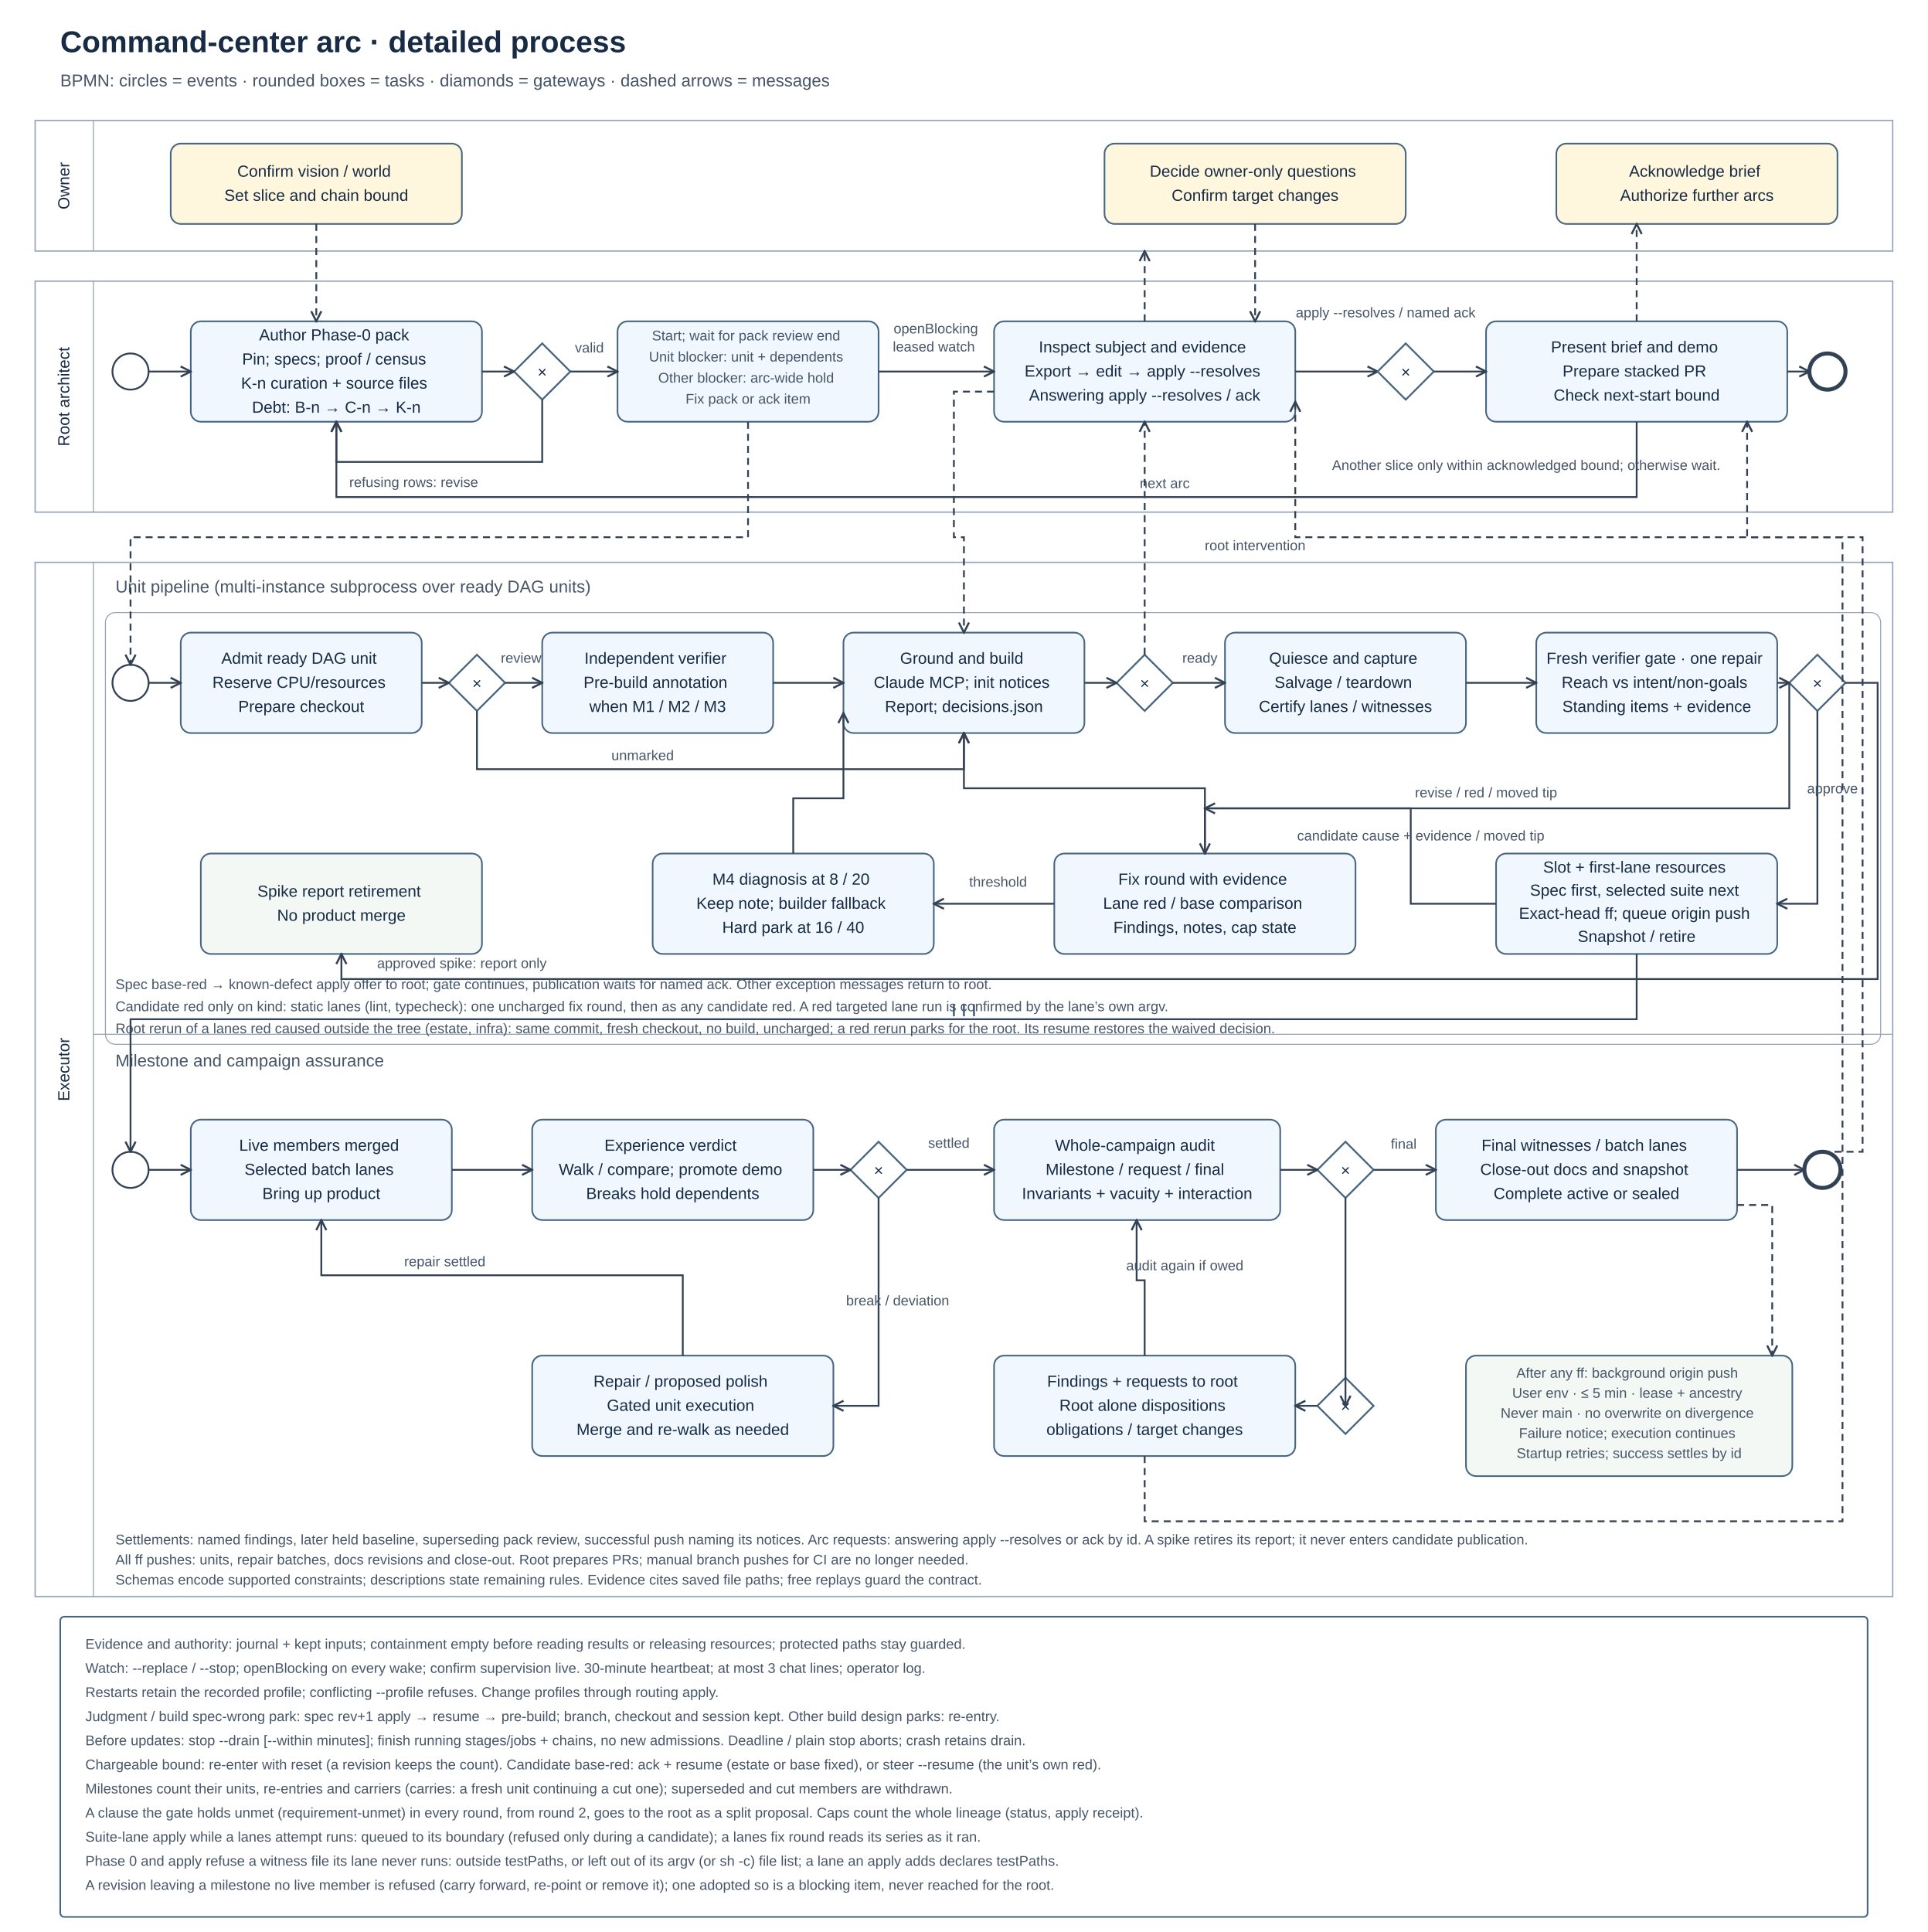
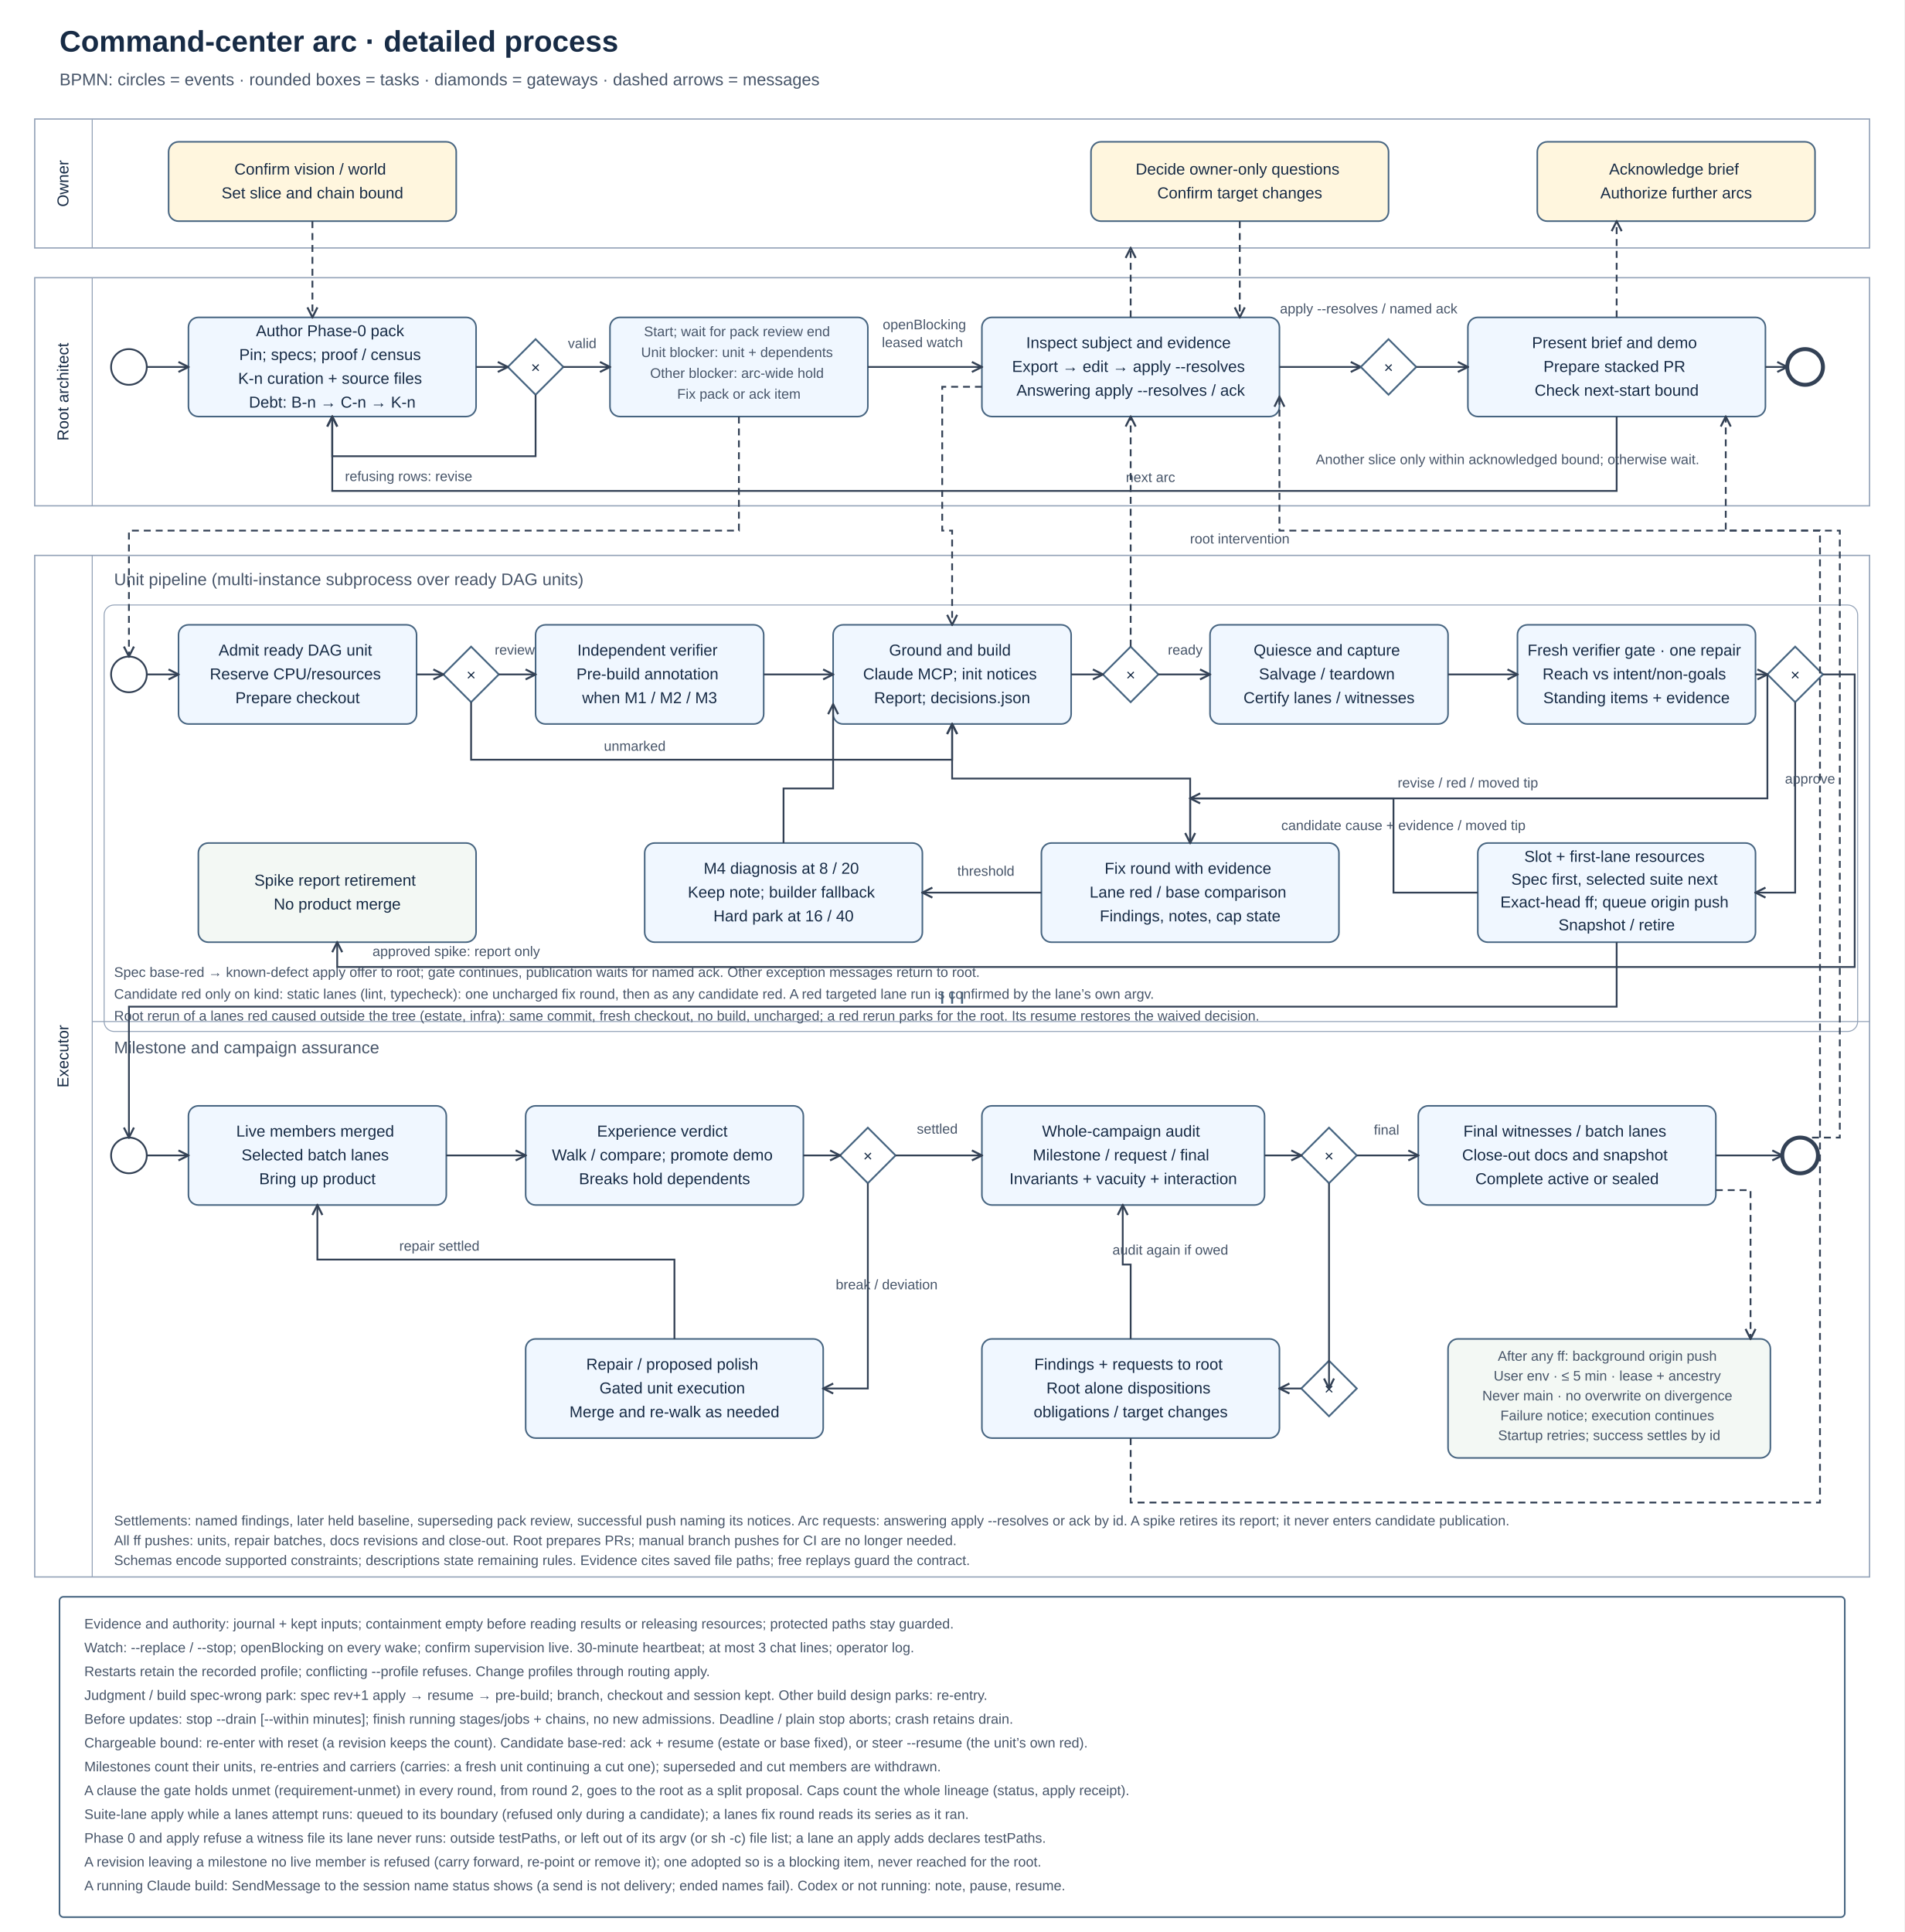
- <svg xmlns="http://www.w3.org/2000/svg" width="1920" height="1924" viewBox="0 0 1920 1924" role="img" aria-labelledby="title desc">
+ <svg xmlns="http://www.w3.org/2000/svg" width="1920" height="1948" viewBox="0 0 1920 1948" role="img" aria-labelledby="title desc">
  <defs>
    <marker id="arrow" viewBox="0 0 10 10" refX="9" refY="5" markerWidth="7" markerHeight="7" orient="auto-start-reverse">
      <path d="M 1 1 L 9 5 L 1 9" fill="none" stroke="#334155" stroke-width="1.6" />
    </marker>
  </defs>
  <style>text{font-family:Arial,Helvetica,sans-serif;fill:#172b45} .title{font-size:30px;font-weight:700}.sub{font-size:17px;fill:#475569}.label{font-size:16px}.small{font-size:14px;fill:#475569}.task{stroke:#476581;stroke-width:1.6}.edge{fill:none;stroke:#334155;stroke-width:1.8;marker-end:url(#arrow)}.msg{stroke-dasharray:7 5}.pool{fill:#fff;stroke:#94a3b8;stroke-width:1.3}</style>
-   <rect width="1920" height="1924" fill="#fff" />
+   <rect width="1920" height="1948" fill="#fff" />
  <text x="60" y="52" class="title" text-anchor="start">
    <tspan x="60" dy="0">Command-center arc · detailed process</tspan>
  </text>
  <text x="60" y="86" class="sub" text-anchor="start">
    <tspan x="60" dy="0">BPMN: circles = events · rounded boxes = tasks · diamonds = gateways · dashed arrows = messages</tspan>
  </text>
  <rect x="35" y="120" width="1850" height="130" class="pool" />
  <path d="M93 120V250" stroke="#94a3b8" />
  <text transform="translate(69 185.0) rotate(-90)" text-anchor="middle" class="label">Owner</text>
  <rect x="35" y="280" width="1850" height="230" class="pool" />
  <path d="M93 280V510" stroke="#94a3b8" />
  <text transform="translate(69 395.0) rotate(-90)" text-anchor="middle" class="label">Root architect</text>
  <rect x="35" y="560" width="1850" height="1030" class="pool" />
  <path d="M93 560V1590" stroke="#94a3b8" />
  <text transform="translate(69 1065.0) rotate(-90)" text-anchor="middle" class="label">Executor</text>
  <rect x="170" y="143" width="290" height="80" rx="10" fill="#fff6de" class="task" />
  <text x="315.0" y="176.0" class="label" text-anchor="middle">
    <tspan x="315.0" dy="0">Confirm vision / world</tspan>
    <tspan x="315.0" dy="24">Set slice and chain bound</tspan>
  </text>
  <rect x="1100" y="143" width="300" height="80" rx="10" fill="#fff6de" class="task" />
  <text x="1250.0" y="176.0" class="label" text-anchor="middle">
    <tspan x="1250.0" dy="0">Decide owner-only questions</tspan>
    <tspan x="1250.0" dy="24">Confirm target changes</tspan>
  </text>
  <rect x="1550" y="143" width="280" height="80" rx="10" fill="#fff6de" class="task" />
  <text x="1690.0" y="176.0" class="label" text-anchor="middle">
    <tspan x="1690.0" dy="0">Acknowledge brief</tspan>
    <tspan x="1690.0" dy="24">Authorize further arcs</tspan>
  </text>
  <circle cx="130" cy="370" r="18" fill="#fff" stroke="#334155" stroke-width="1.8" />
  <rect x="190" y="320" width="290" height="100" rx="10" fill="#f0f7ff" class="task" />
  <text x="335.0" y="339.0" class="label" text-anchor="middle">
    <tspan x="335.0" dy="0">Author Phase-0 pack</tspan>
    <tspan x="335.0" dy="24">Pin; specs; proof / census</tspan>
    <tspan x="335.0" dy="24">K-n curation + source files</tspan>
    <tspan x="335.0" dy="24">Debt: B-n → C-n → K-n</tspan>
  </text>
  <path d="M540 342L568 370L540 398L512 370Z" fill="#fff" stroke="#476581" stroke-width="1.8" />
  <text x="540" y="376" class="label" text-anchor="middle">
    <tspan x="540" dy="0">×</tspan>
  </text>
  <rect x="615" y="320" width="260" height="100" rx="10" fill="#f0f7ff" class="task" />
  <text x="745.0" y="339" class="small" text-anchor="middle">
    <tspan x="745.0" dy="0">Start; wait for pack review end</tspan>
    <tspan x="745.0" dy="21">Unit blocker: unit + dependents</tspan>
    <tspan x="745.0" dy="21">Other blocker: arc-wide hold</tspan>
    <tspan x="745.0" dy="21">Fix pack or ack item</tspan>
  </text>
  <rect x="990" y="320" width="300" height="100" rx="10" fill="#f0f7ff" class="task" />
  <text x="1140.0" y="351.0" class="label" text-anchor="middle">
    <tspan x="1140.0" dy="0">Inspect subject and evidence</tspan>
    <tspan x="1140.0" dy="24">Export → edit → apply --resolves</tspan>
    <tspan x="1140.0" dy="24">Answering apply --resolves / ack</tspan>
  </text>
  <rect x="1480" y="320" width="300" height="100" rx="10" fill="#f0f7ff" class="task" />
  <text x="1630.0" y="351.0" class="label" text-anchor="middle">
    <tspan x="1630.0" dy="0">Present brief and demo</tspan>
    <tspan x="1630.0" dy="24">Prepare stacked PR</tspan>
    <tspan x="1630.0" dy="24">Check next-start bound</tspan>
  </text>
  <circle cx="1820" cy="370" r="18" fill="#fff" stroke="#334155" stroke-width="4" />
  <polyline points="148,370 190,370" class="edge" />
  <polyline points="480,370 512,370" class="edge" />
  <polyline points="568,370 615,370" class="edge" />
  <text x="587" y="351" class="small" text-anchor="middle">
    <tspan x="587" dy="0">valid</tspan>
  </text>
  <polyline points="540,398 540,460 335,460 335,420" class="edge" />
  <text x="412" y="485" class="small" text-anchor="middle">
    <tspan x="412" dy="0">refusing rows: revise</tspan>
  </text>
  <polyline points="875,370 990,370" class="edge" />
  <text x="932" y="350" class="small" text-anchor="middle">
    <tspan x="932" dy="0">leased watch</tspan>
    <tspan x="932" dy="-18">openBlocking</tspan>
  </text>
  <polyline points="1290,370 1372,370" class="edge" />
  <text x="1380" y="316" class="small" text-anchor="middle">
    <tspan x="1380" dy="0">apply --resolves / named ack</tspan>
  </text>
  <path d="M1400 342L1428 370L1400 398L1372 370Z" fill="#fff" stroke="#476581" stroke-width="1.8" />
  <text x="1400" y="376" class="label" text-anchor="middle">
    <tspan x="1400" dy="0">×</tspan>
  </text>
  <polyline points="1428,370 1480,370" class="edge" />
  <polyline points="1780,370 1802,370" class="edge" />
  <polyline points="315,223 315,320" class="edge msg" />
  <polyline points="1140,320 1140,250" class="edge msg" />
  <polyline points="1250,223 1250,320" class="edge msg" />
  <polyline points="1630,320 1630,223" class="edge msg" />
  <text x="1520" y="468" class="small" text-anchor="middle">
    <tspan x="1520" dy="0">Another slice only within acknowledged bound; otherwise wait.</tspan>
  </text>
  <polyline points="1630,420 1630,495 335,495 335,420" class="edge" />
  <text x="1160" y="486" class="small" text-anchor="middle">
    <tspan x="1160" dy="0">next arc</tspan>
  </text>
  <path d="M93 1030H1885" stroke="#94a3b8" />
  <text x="115" y="590" class="sub" text-anchor="start">
    <tspan x="115" dy="0">Unit pipeline (multi-instance subprocess over ready DAG units)</tspan>
  </text>
  <rect x="105" y="610" width="1768" height="430" rx="10" fill="none" stroke="#94a3b8" />
  <path d="M950 1000v12 M960 1000v12 M970 1000v12" stroke="#476581" stroke-width="2" />
  <circle cx="130" cy="680" r="18" fill="#fff" stroke="#334155" stroke-width="1.8" />
  <rect x="180" y="630" width="240" height="100" rx="10" fill="#f0f7ff" class="task" />
  <text x="300.0" y="661.0" class="label" text-anchor="middle">
    <tspan x="300.0" dy="0">Admit ready DAG unit</tspan>
    <tspan x="300.0" dy="24">Reserve CPU/resources</tspan>
    <tspan x="300.0" dy="24">Prepare checkout</tspan>
  </text>
  <path d="M475 652L503 680L475 708L447 680Z" fill="#fff" stroke="#476581" stroke-width="1.8" />
  <text x="475" y="686" class="label" text-anchor="middle">
    <tspan x="475" dy="0">×</tspan>
  </text>
  <rect x="540" y="630" width="230" height="100" rx="10" fill="#f0f7ff" class="task" />
  <text x="655.0" y="661.0" class="label" text-anchor="middle">
    <tspan x="655.0" dy="0">Independent verifier</tspan>
    <tspan x="655.0" dy="24">Pre-build annotation</tspan>
    <tspan x="655.0" dy="24">when M1 / M2 / M3</tspan>
  </text>
  <rect x="840" y="630" width="240" height="100" rx="10" fill="#f0f7ff" class="task" />
  <text x="960.0" y="661.0" class="label" text-anchor="middle">
    <tspan x="960.0" dy="0">Ground and build</tspan>
    <tspan x="960.0" dy="24">Claude MCP; init notices</tspan>
    <tspan x="960.0" dy="24">Report; decisions.json</tspan>
  </text>
  <path d="M1140 652L1168 680L1140 708L1112 680Z" fill="#fff" stroke="#476581" stroke-width="1.8" />
  <text x="1140" y="686" class="label" text-anchor="middle">
    <tspan x="1140" dy="0">×</tspan>
  </text>
  <rect x="1220" y="630" width="240" height="100" rx="10" fill="#f0f7ff" class="task" />
  <text x="1340.0" y="661.0" class="label" text-anchor="middle">
    <tspan x="1340.0" dy="0">Quiesce and capture</tspan>
    <tspan x="1340.0" dy="24">Salvage / teardown</tspan>
    <tspan x="1340.0" dy="24">Certify lanes / witnesses</tspan>
  </text>
  <rect x="1530" y="630" width="240" height="100" rx="10" fill="#f0f7ff" class="task" />
  <text x="1650.0" y="661.0" class="label" text-anchor="middle">
    <tspan x="1650.0" dy="0">Fresh verifier gate · one repair</tspan>
    <tspan x="1650.0" dy="24">Reach vs intent/non-goals</tspan>
    <tspan x="1650.0" dy="24">Standing items + evidence</tspan>
  </text>
  <polyline points="148,680 180,680" class="edge" />
  <polyline points="420,680 447,680" class="edge" />
  <polyline points="503,680 540,680" class="edge" />
  <text x="519" y="660" class="small" text-anchor="middle">
    <tspan x="519" dy="0">review</tspan>
  </text>
  <polyline points="770,680 840,680" class="edge" />
  <polyline points="475,708 475,766 960,766 960,730" class="edge" />
  <text x="640" y="757" class="small" text-anchor="middle">
    <tspan x="640" dy="0">unmarked</tspan>
  </text>
  <polyline points="1080,680 1112,680" class="edge" />
  <polyline points="1168,680 1220,680" class="edge" />
  <text x="1195" y="660" class="small" text-anchor="middle">
    <tspan x="1195" dy="0">ready</tspan>
  </text>
  <polyline points="1460,680 1530,680" class="edge" />
  <polyline points="745,420 745,535 130,535 130,662" class="edge msg" />
  <path d="M1810 652L1838 680L1810 708L1782 680Z" fill="#fff" stroke="#476581" stroke-width="1.8" />
  <text x="1810" y="686" class="label" text-anchor="middle">
    <tspan x="1810" dy="0">×</tspan>
  </text>
  <polyline points="1770,680 1782,680" class="edge" />
  <rect x="1490" y="850" width="280" height="100" rx="10" fill="#f0f7ff" class="task" />
  <text x="1630.0" y="869" class="label" text-anchor="middle">
    <tspan x="1630.0" dy="0">Slot + first-lane resources</tspan>
    <tspan x="1630.0" dy="23">Spec first, selected suite next</tspan>
    <tspan x="1630.0" dy="23">Exact-head ff; queue origin push</tspan>
    <tspan x="1630.0" dy="23">Snapshot / retire</tspan>
  </text>
  <polyline points="1810,708 1810,900 1770,900" class="edge" />
  <text x="1825" y="790" class="small" text-anchor="middle">
    <tspan x="1825" dy="0">approve</tspan>
  </text>
  <rect x="1050" y="850" width="300" height="100" rx="10" fill="#f0f7ff" class="task" />
  <text x="1200.0" y="881.0" class="label" text-anchor="middle">
    <tspan x="1200.0" dy="0">Fix round with evidence</tspan>
    <tspan x="1200.0" dy="24">Lane red / base comparison</tspan>
    <tspan x="1200.0" dy="24">Findings, notes, cap state</tspan>
  </text>
  <rect x="650" y="850" width="280" height="100" rx="10" fill="#f0f7ff" class="task" />
  <text x="790.0" y="881.0" class="label" text-anchor="middle">
    <tspan x="790.0" dy="0">M4 diagnosis at 8 / 20</tspan>
    <tspan x="790.0" dy="24">Keep note; builder fallback</tspan>
    <tspan x="790.0" dy="24">Hard park at 16 / 40</tspan>
  </text>
  <rect x="200" y="850" width="280" height="100" rx="10" fill="#f3f8f4" class="task" />
  <text x="340.0" y="893.0" class="label" text-anchor="middle">
    <tspan x="340.0" dy="0">Spike report retirement</tspan>
    <tspan x="340.0" dy="24">No product merge</tspan>
  </text>
  <polyline points="1782,680 1782,805 1200,805 1200,850" class="edge" />
  <text x="1480" y="794" class="small" text-anchor="middle">
    <tspan x="1480" dy="0">revise / red / moved tip</tspan>
  </text>
  <polyline points="1200,850 1200,785 960,785 960,730" class="edge" />
  <polyline points="1050,900 930,900" class="edge" />
  <text x="994" y="883" class="small" text-anchor="middle">
    <tspan x="994" dy="0">threshold</tspan>
  </text>
  <polyline points="790,850 790,795 840,795 840,710" class="edge" />
  <polyline points="1838,680 1870,680 1870,975 340,975 340,950" class="edge" />
  <text x="460" y="964" class="small" text-anchor="middle">
    <tspan x="460" dy="0">approved spike: report only</tspan>
  </text>
  <polyline points="1490,900 1405,900 1405,805 1200,805" class="edge" />
  <text x="1415" y="837" class="small" text-anchor="middle">
    <tspan x="1415" dy="0">candidate cause + evidence / moved tip</tspan>
  </text>
  <text x="115" y="985" class="small" text-anchor="start">
    <tspan x="115" dy="0">Spec base-red → known-defect apply offer to root; gate continues, publication waits for named ack. Other exception messages return to root.</tspan>
  </text>
  <text x="115" y="1007" class="small" text-anchor="start">
    <tspan x="115" dy="0">Candidate red only on kind: static lanes (lint, typecheck): one uncharged fix round, then as any candidate red. A red targeted lane run is confirmed by the lane’s own argv.</tspan>
  </text>
  <text x="115" y="1029" class="small" text-anchor="start">
    <tspan x="115" dy="0">Root rerun of a lanes red caused outside the tree (estate, infra): same commit, fresh checkout, no build, uncharged; a red rerun parks for the root. Its resume restores the waived decision.</tspan>
  </text>
  <polyline points="1140,652 1140,535 1140,420" class="edge msg" />
  <text x="1250" y="548" class="small" text-anchor="middle">
    <tspan x="1250" dy="0">root intervention</tspan>
  </text>
  <polyline points="990,390 950,390 950,535 960,535 960,630" class="edge msg" />
  <text x="115" y="1062" class="sub" text-anchor="start">
    <tspan x="115" dy="0">Milestone and campaign assurance</tspan>
  </text>
  <circle cx="130" cy="1165" r="18" fill="#fff" stroke="#334155" stroke-width="1.8" />
  <rect x="190" y="1115" width="260" height="100" rx="10" fill="#f0f7ff" class="task" />
  <text x="320.0" y="1146.0" class="label" text-anchor="middle">
    <tspan x="320.0" dy="0">Live members merged</tspan>
    <tspan x="320.0" dy="24">Selected batch lanes</tspan>
    <tspan x="320.0" dy="24">Bring up product</tspan>
  </text>
  <rect x="530" y="1115" width="280" height="100" rx="10" fill="#f0f7ff" class="task" />
  <text x="670.0" y="1146.0" class="label" text-anchor="middle">
    <tspan x="670.0" dy="0">Experience verdict</tspan>
    <tspan x="670.0" dy="24">Walk / compare; promote demo</tspan>
    <tspan x="670.0" dy="24">Breaks hold dependents</tspan>
  </text>
  <path d="M875 1137L903 1165L875 1193L847 1165Z" fill="#fff" stroke="#476581" stroke-width="1.8" />
  <text x="875" y="1171" class="label" text-anchor="middle">
    <tspan x="875" dy="0">×</tspan>
  </text>
  <rect x="990" y="1115" width="285" height="100" rx="10" fill="#f0f7ff" class="task" />
  <text x="1132.5" y="1146.0" class="label" text-anchor="middle">
    <tspan x="1132.5" dy="0">Whole-campaign audit</tspan>
    <tspan x="1132.5" dy="24">Milestone / request / final</tspan>
    <tspan x="1132.5" dy="24">Invariants + vacuity + interaction</tspan>
  </text>
  <path d="M1340 1137L1368 1165L1340 1193L1312 1165Z" fill="#fff" stroke="#476581" stroke-width="1.8" />
  <text x="1340" y="1171" class="label" text-anchor="middle">
    <tspan x="1340" dy="0">×</tspan>
  </text>
  <rect x="1430" y="1115" width="300" height="100" rx="10" fill="#f0f7ff" class="task" />
  <text x="1580.0" y="1146.0" class="label" text-anchor="middle">
    <tspan x="1580.0" dy="0">Final witnesses / batch lanes</tspan>
    <tspan x="1580.0" dy="24">Close-out docs and snapshot</tspan>
    <tspan x="1580.0" dy="24">Complete active or sealed</tspan>
  </text>
  <circle cx="1815" cy="1165" r="18" fill="#fff" stroke="#334155" stroke-width="4" />
  <rect x="1460" y="1350" width="325" height="120" rx="10" fill="#f3f8f4" class="task" />
  <text x="1622.5" y="1372" class="small" text-anchor="middle">
    <tspan x="1622.5" dy="0">After any ff: background origin push</tspan>
    <tspan x="1622.5" dy="20">User env · ≤ 5 min · lease + ancestry</tspan>
    <tspan x="1622.5" dy="20">Never main · no overwrite on divergence</tspan>
    <tspan x="1622.5" dy="20">Failure notice; execution continues</tspan>
    <tspan x="1622.5" dy="20">Startup retries; success settles by id</tspan>
  </text>
  <polyline points="1730,1200 1765,1200 1765,1350" class="edge msg" />
  <polyline points="1630,950 1630,1015 130,1015 130,1147" class="edge" />
  <polyline points="148,1165 190,1165" class="edge" />
  <polyline points="450,1165 530,1165" class="edge" />
  <polyline points="810,1165 847,1165" class="edge" />
  <polyline points="903,1165 990,1165" class="edge" />
  <text x="945" y="1143" class="small" text-anchor="middle">
    <tspan x="945" dy="0">settled</tspan>
  </text>
  <polyline points="1275,1165 1312,1165" class="edge" />
  <polyline points="1368,1165 1430,1165" class="edge" />
  <text x="1398" y="1144" class="small" text-anchor="middle">
    <tspan x="1398" dy="0">final</tspan>
  </text>
  <polyline points="1730,1165 1797,1165" class="edge" />
  <rect x="530" y="1350" width="300" height="100" rx="10" fill="#f0f7ff" class="task" />
  <text x="680.0" y="1381.0" class="label" text-anchor="middle">
    <tspan x="680.0" dy="0">Repair / proposed polish</tspan>
    <tspan x="680.0" dy="24">Gated unit execution</tspan>
    <tspan x="680.0" dy="24">Merge and re-walk as needed</tspan>
  </text>
  <rect x="990" y="1350" width="300" height="100" rx="10" fill="#f0f7ff" class="task" />
  <text x="1140.0" y="1381.0" class="label" text-anchor="middle">
    <tspan x="1140.0" dy="0">Findings + requests to root</tspan>
    <tspan x="1140.0" dy="24">Root alone dispositions</tspan>
    <tspan x="1140.0" dy="24">obligations / target changes</tspan>
  </text>
  <path d="M1340 1372L1368 1400L1340 1428L1312 1400Z" fill="#fff" stroke="#476581" stroke-width="1.8" />
  <text x="1340" y="1406" class="label" text-anchor="middle">
    <tspan x="1340" dy="0">×</tspan>
  </text>
  <polyline points="875,1193 875,1400 830,1400" class="edge" />
  <text x="894" y="1300" class="small" text-anchor="middle">
    <tspan x="894" dy="0">break / deviation</tspan>
  </text>
  <polyline points="680,1350 680,1270 320,1270 320,1215" class="edge" />
  <text x="443" y="1261" class="small" text-anchor="middle">
    <tspan x="443" dy="0">repair settled</tspan>
  </text>
  <polyline points="1340,1193 1340,1400" class="edge" />
  <polyline points="1312,1400 1290,1400" class="edge" />
  <polyline points="1140,1350 1140,1275 1132,1275 1132,1215" class="edge" />
  <text x="1180" y="1265" class="small" text-anchor="middle">
    <tspan x="1180" dy="0">audit again if owed</tspan>
  </text>
  <polyline points="1140,1450 1140,1515 1835,1515 1835,535 1290,535 1290,400" class="edge msg" />
  <polyline points="1815,1147 1855,1147 1855,535 1740,535 1740,420" class="edge msg" />
  <text x="115" y="1538" class="small" text-anchor="start">
    <tspan x="115" dy="0">Settlements: named findings, later held baseline, superseding pack review, successful push naming its notices. Arc requests: answering apply --resolves or ack by id. A spike retires its report; it never enters candidate publication.</tspan>
    <tspan x="115" dy="20">All ff pushes: units, repair batches, docs revisions and close-out. Root prepares PRs; manual branch pushes for CI are no longer needed.</tspan>
    <tspan x="115" dy="20">Schemas encode supported constraints; descriptions state remaining rules. Evidence cites saved file paths; free replays guard the contract.</tspan>
  </text>
-   <rect x="60" y="1610" width="1800" height="299" rx="4" fill="#fff" class="task" />
+   <rect x="60" y="1610" width="1800" height="323" rx="4" fill="#fff" class="task" />
  <text x="85" y="1642" class="small" text-anchor="start">
    <tspan x="85" dy="0">Evidence and authority: journal + kept inputs; containment empty before reading results or releasing resources; protected paths stay guarded.</tspan>
    <tspan x="85" dy="24">Watch: --replace / --stop; openBlocking on every wake; confirm supervision live. 30-minute heartbeat; at most 3 chat lines; operator log.</tspan>
    <tspan x="85" dy="24">Restarts retain the recorded profile; conflicting --profile refuses. Change profiles through routing apply.</tspan>
    <tspan x="85" dy="24">Judgment / build spec-wrong park: spec rev+1 apply → resume → pre-build; branch, checkout and session kept. Other build design parks: re-entry.</tspan>
    <tspan x="85" dy="24">Before updates: stop --drain [--within minutes]; finish running stages/jobs + chains, no new admissions. Deadline / plain stop aborts; crash retains drain.</tspan>
    <tspan x="85" dy="24">Chargeable bound: re-enter with reset (a revision keeps the count). Candidate base-red: ack + resume (estate or base fixed), or steer --resume (the unit’s own red).</tspan>
    <tspan x="85" dy="24">Milestones count their units, re-entries and carriers (carries: a fresh unit continuing a cut one); superseded and cut members are withdrawn.</tspan>
    <tspan x="85" dy="24">A clause the gate holds unmet (requirement-unmet) in every round, from round 2, goes to the root as a split proposal. Caps count the whole lineage (status, apply receipt).</tspan>
    <tspan x="85" dy="24">Suite-lane apply while a lanes attempt runs: queued to its boundary (refused only during a candidate); a lanes fix round reads its series as it ran.</tspan>
    <tspan x="85" dy="24">Phase 0 and apply refuse a witness file its lane never runs: outside testPaths, or left out of its argv (or sh -c) file list; a lane an apply adds declares testPaths.</tspan>
    <tspan x="85" dy="24">A revision leaving a milestone no live member is refused (carry forward, re-point or remove it); one adopted so is a blocking item, never reached for the root.</tspan>
+     <tspan x="85" dy="24">A running Claude build: SendMessage to the session name status shows (a send is not delivery; ended names fail). Codex or not running: note, pause, resume.</tspan>
  </text>
</svg>
